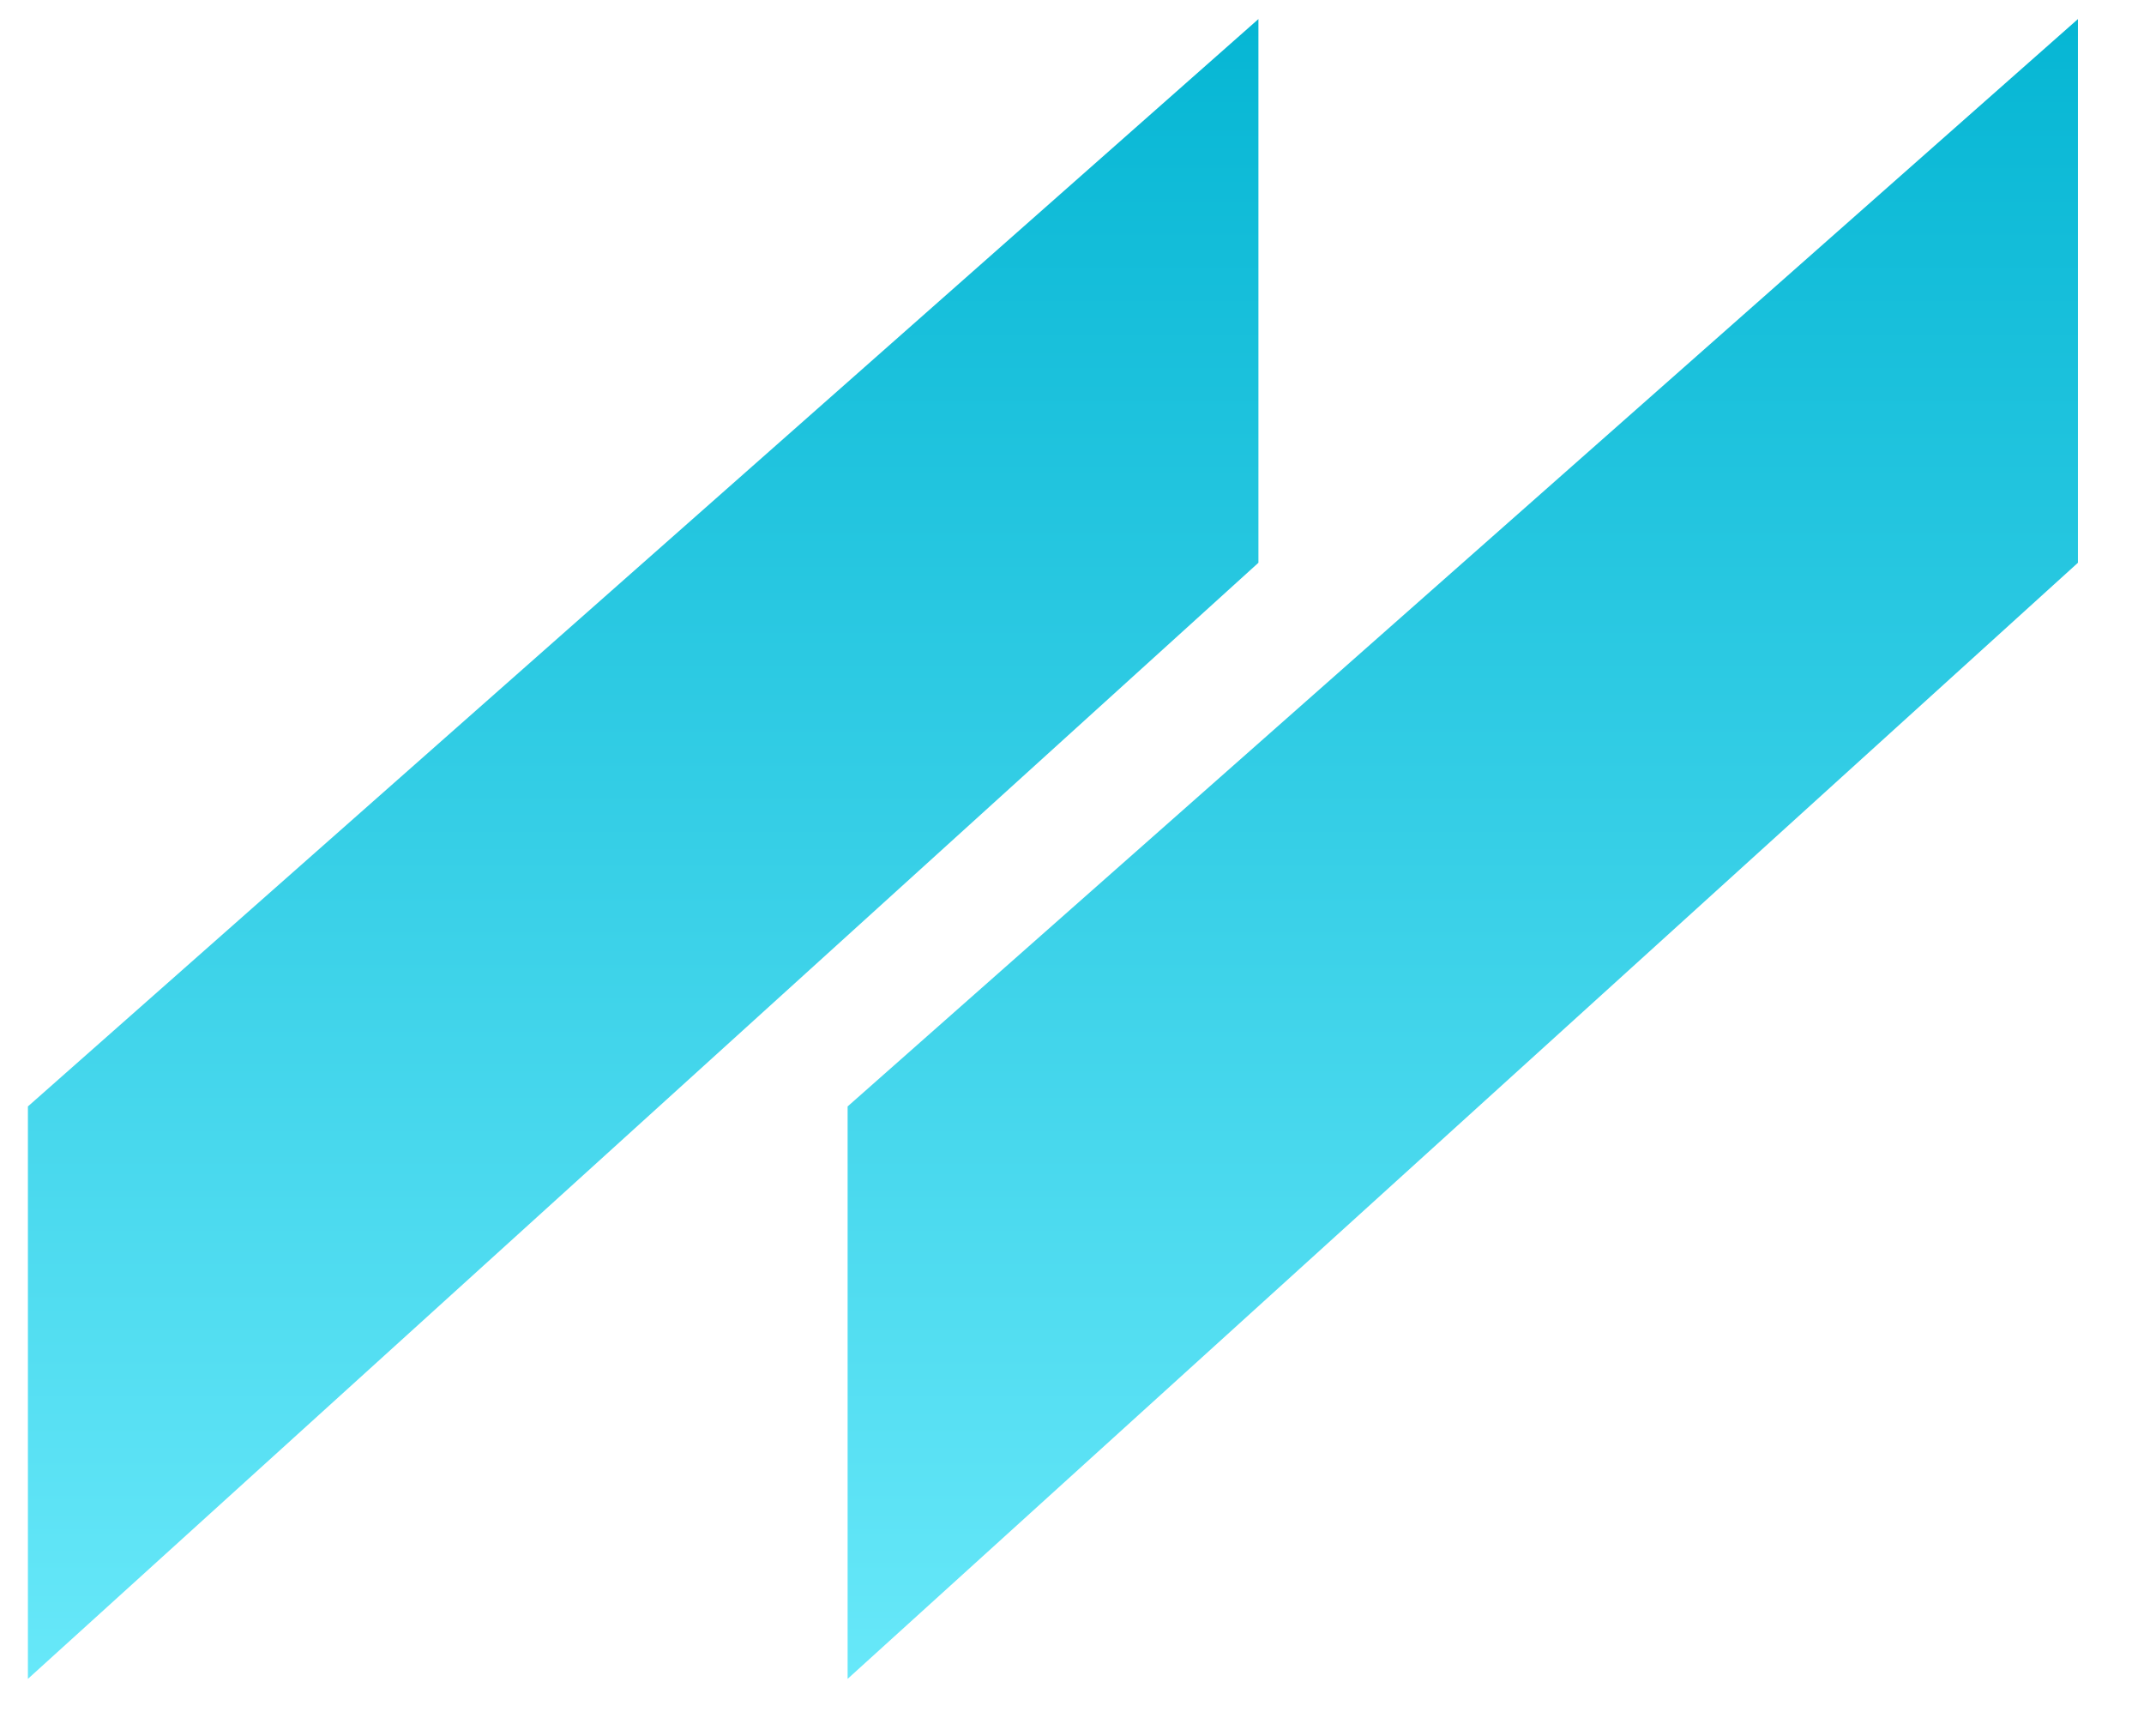
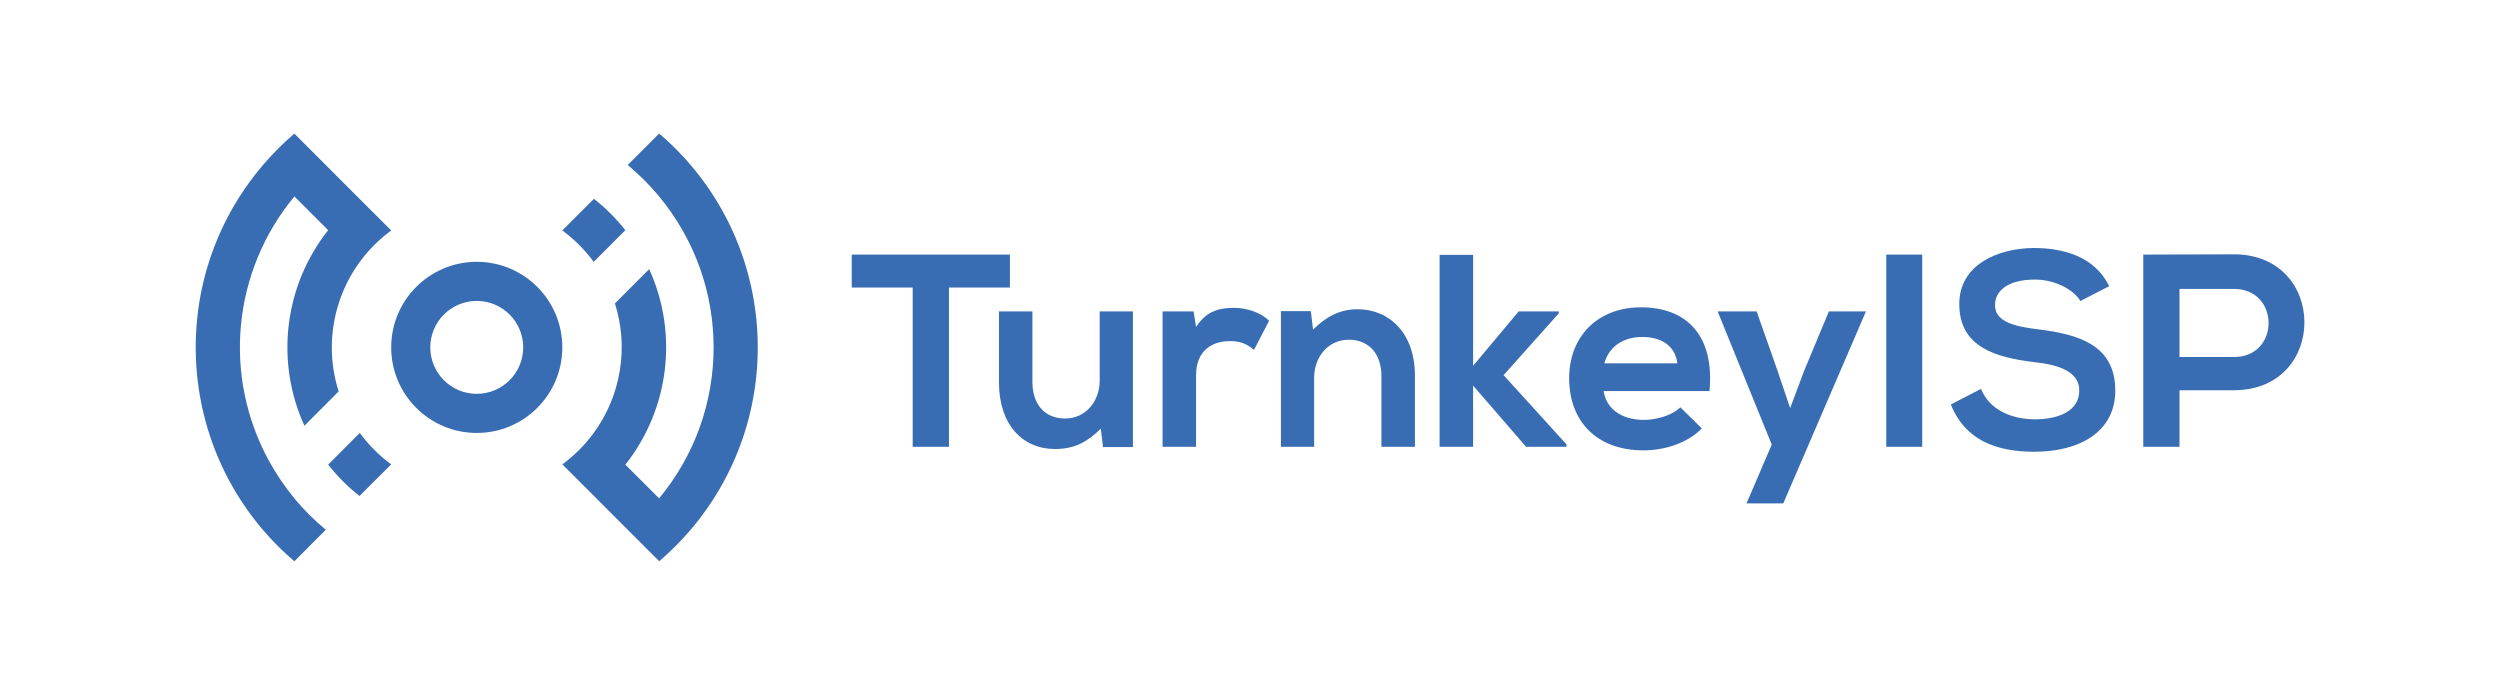
- <svg xmlns="http://www.w3.org/2000/svg" xmlns:xlink="http://www.w3.org/1999/xlink" version="1.1" preserveAspectRatio="xMidYMid meet" viewBox="344.564 330.278 111.737 91.218" width="53.87" height="43.61">
+ <svg xmlns="http://www.w3.org/2000/svg" height="63.61" id="Layer_1" data-name="Layer 1" viewBox="0 0 2545.85 707.55">
  <defs>
-     <path d="M453.3 331.28L453.3 359.85L388.64 418.5L388.64 388.42L453.3 331.28Z" id="aFZf6T5ED" />
-     <linearGradient id="gradientb2ThqnP5Op" gradientUnits="userSpaceOnUse" x1="420.97" y1="331.28" x2="420.97" y2="418.5">
-       <stop style="stop-color: #06b6d4;stop-opacity: 1" offset="0%" />
-       <stop style="stop-color: #67e8f9;stop-opacity: 1" offset="100%" />
-     </linearGradient>
-     <path d="M410.23 331.28L410.23 359.85L345.56 418.5L345.56 388.42L410.23 331.28Z" id="a9fehgwfM" />
-     <linearGradient id="gradientk1wNV9Ostb" gradientUnits="userSpaceOnUse" x1="377.89" y1="331.28" x2="377.89" y2="418.5">
-       <stop style="stop-color: #06b6d4;stop-opacity: 1" offset="0%" />
-       <stop style="stop-color: #67e8f9;stop-opacity: 1" offset="100%" />
-     </linearGradient>
+     <style>.cls-1,.cls-2{fill:#386db4;}.cls-2{fill-rule:evenodd;}</style>
  </defs>
-   <g>
-     <g>
-       <use xlink:href="#aFZf6T5ED" opacity="1" fill="url(#gradientb2ThqnP5Op)" />
-     </g>
-     <g>
-       <use xlink:href="#a9fehgwfM" opacity="1" fill="url(#gradientk1wNV9Ostb)" />
-     </g>
-   </g>
+   <polygon class="cls-1" points="929.43 292.81 867.36 292.81 867.36 259.26 1028.43 259.26 1028.43 292.81 966.35 292.81 966.35 455.01 929.43 455.01 929.43 292.81" />
+   <path class="cls-1" d="M1051.35,317.14v72.15c0,21,11.47,36.91,33.28,36.91,21,0,35.23-17.61,35.23-38.59V317.14h33.84V455.29h-30.48L1121,436.55c-14.26,14-27.4,20.7-46.7,20.7-33,0-57-24.89-57-67.68V317.14Z" />
+   <path class="cls-1" d="M1215.49,317.14l2.52,15.94c10.63-17.06,24.89-19.57,38.87-19.57,14.26,0,28,5.59,35.51,13.14L1277,356.3c-7-5.88-13.42-8.95-24.61-8.95-17.89,0-34.39,9.5-34.39,34.95V455h-34.12V317.14Z" />
+   <path class="cls-1" d="M1406.76,455V382.86c0-21-11.47-36.91-33.28-36.91-21,0-35.23,17.62-35.23,38.59V455h-33.84V316.86h30.48l2.24,18.74c14-13.7,28-20.69,45.3-20.69,32.44,0,58.45,24.33,58.45,67.67V455Z" />
+   <polygon class="cls-1" points="1500.11 259.54 1500.11 372.51 1546.53 317.14 1587.36 317.14 1587.36 319.1 1531.15 382.02 1595.18 452.49 1595.18 455.01 1554.08 455.01 1500.11 392.65 1500.11 455.01 1465.99 455.01 1465.99 259.54 1500.11 259.54" />
+   <path class="cls-1" d="M1633.12,398.24c2.24,17.06,17.06,29.36,41.11,29.36,12.58,0,29.08-4.75,36.91-12.86L1733,436.27c-14.54,15.1-38.31,22.37-59.28,22.37-47.54,0-75.78-29.36-75.78-73.54,0-42,28.52-72.15,73.27-72.15,46.14,0,74.94,28.53,69.62,85.29Zm75-28.24c-2.24-17.9-16.22-26.85-35.8-26.85-18.46,0-33.56,9-38.59,26.85Z" />
+   <polygon class="cls-1" points="1900.17 317.14 1815.99 512.61 1778.53 512.61 1804.25 452.77 1749.16 317.14 1788.87 317.14 1809.84 376.71 1822.99 415.58 1837.25 377.55 1862.42 317.14 1900.17 317.14" />
+   <rect class="cls-1" x="1920.85" y="259.26" width="36.63" height="195.75" />
+   <path class="cls-1" d="M2118.55,306.52c-6.71-11.19-25.17-21.81-46.42-21.81-27.4,0-40.55,11.46-40.55,26,0,17.06,20.14,21.82,43.63,24.61,40.83,5,78.86,15.66,78.86,62.36,0,43.62-38.59,62.36-82.22,62.36-40,0-70.75-12.3-85.29-48.1L2017.32,396c8.67,21.54,31.32,31,55.09,31,23.21,0,45-8.1,45-29.36,0-18.46-19.29-26-45.3-28.8-40-4.76-76.9-15.38-76.9-59.29,0-40.27,39.71-56.76,75.78-57,30.48,0,62.08,8.67,76.9,38.87Z" />
+   <path class="cls-1" d="M2274.86,397.4h-55.37V455h-36.91V259.26c30.76,0,61.52-.28,92.28-.28,95.64,0,95.92,138.42,0,138.42m-55.37-33.83h55.37c47.26,0,47-69.36,0-69.36h-55.37Z" />
+   <path class="cls-1" d="M671.2,200.07a240.64,240.64,0,0,1,0,307.42l-34.37-34.32a192.57,192.57,0,0,0,24.28-199.12L636.56,298.6,626.21,309A147.74,147.74,0,0,1,604.6,440.88a149.07,149.07,0,0,1-31.93,32l32.23,32.23,34.34,34.36,32.06,32.07a295.65,295.65,0,0,0,31.94-32,286.39,286.39,0,0,0-32-403.56l-32,32.06a245.33,245.33,0,0,1,32,32" />
+   <path class="cls-1" d="M299.79,507.48a243.74,243.74,0,0,1-25.8-38,240.56,240.56,0,0,1,25.83-269.43l34.36,34.34A192.35,192.35,0,0,0,310,433.53L334.49,409l10.36-10.41a147.65,147.65,0,0,1,53.55-163.9l-32.3-32.25-34.33-34.36-32-32a281.13,281.13,0,0,0-32,32,286.22,286.22,0,0,0,32,403.49l32-32.1a242.41,242.41,0,0,1-32-31.93" />
+   <path class="cls-1" d="M604.88,202.43l-32.25,32.24a149.11,149.11,0,0,1,31.94,32l32.25-32.26a193.35,193.35,0,0,0-31.94-31.93" />
+   <path class="cls-1" d="M366.4,440.88l-32.21,32.3a193,193,0,0,0,31.9,31.92l32.29-32.22a149.3,149.3,0,0,1-32-32" />
+   <path class="cls-2" d="M485.49,266.62a87.13,87.13,0,1,0,87.14,87.13,87.13,87.13,0,0,0-87.14-87.13m0,134.44a47.31,47.31,0,1,1,47.31-47.31,47.31,47.31,0,0,1-47.31,47.31" />
</svg>
